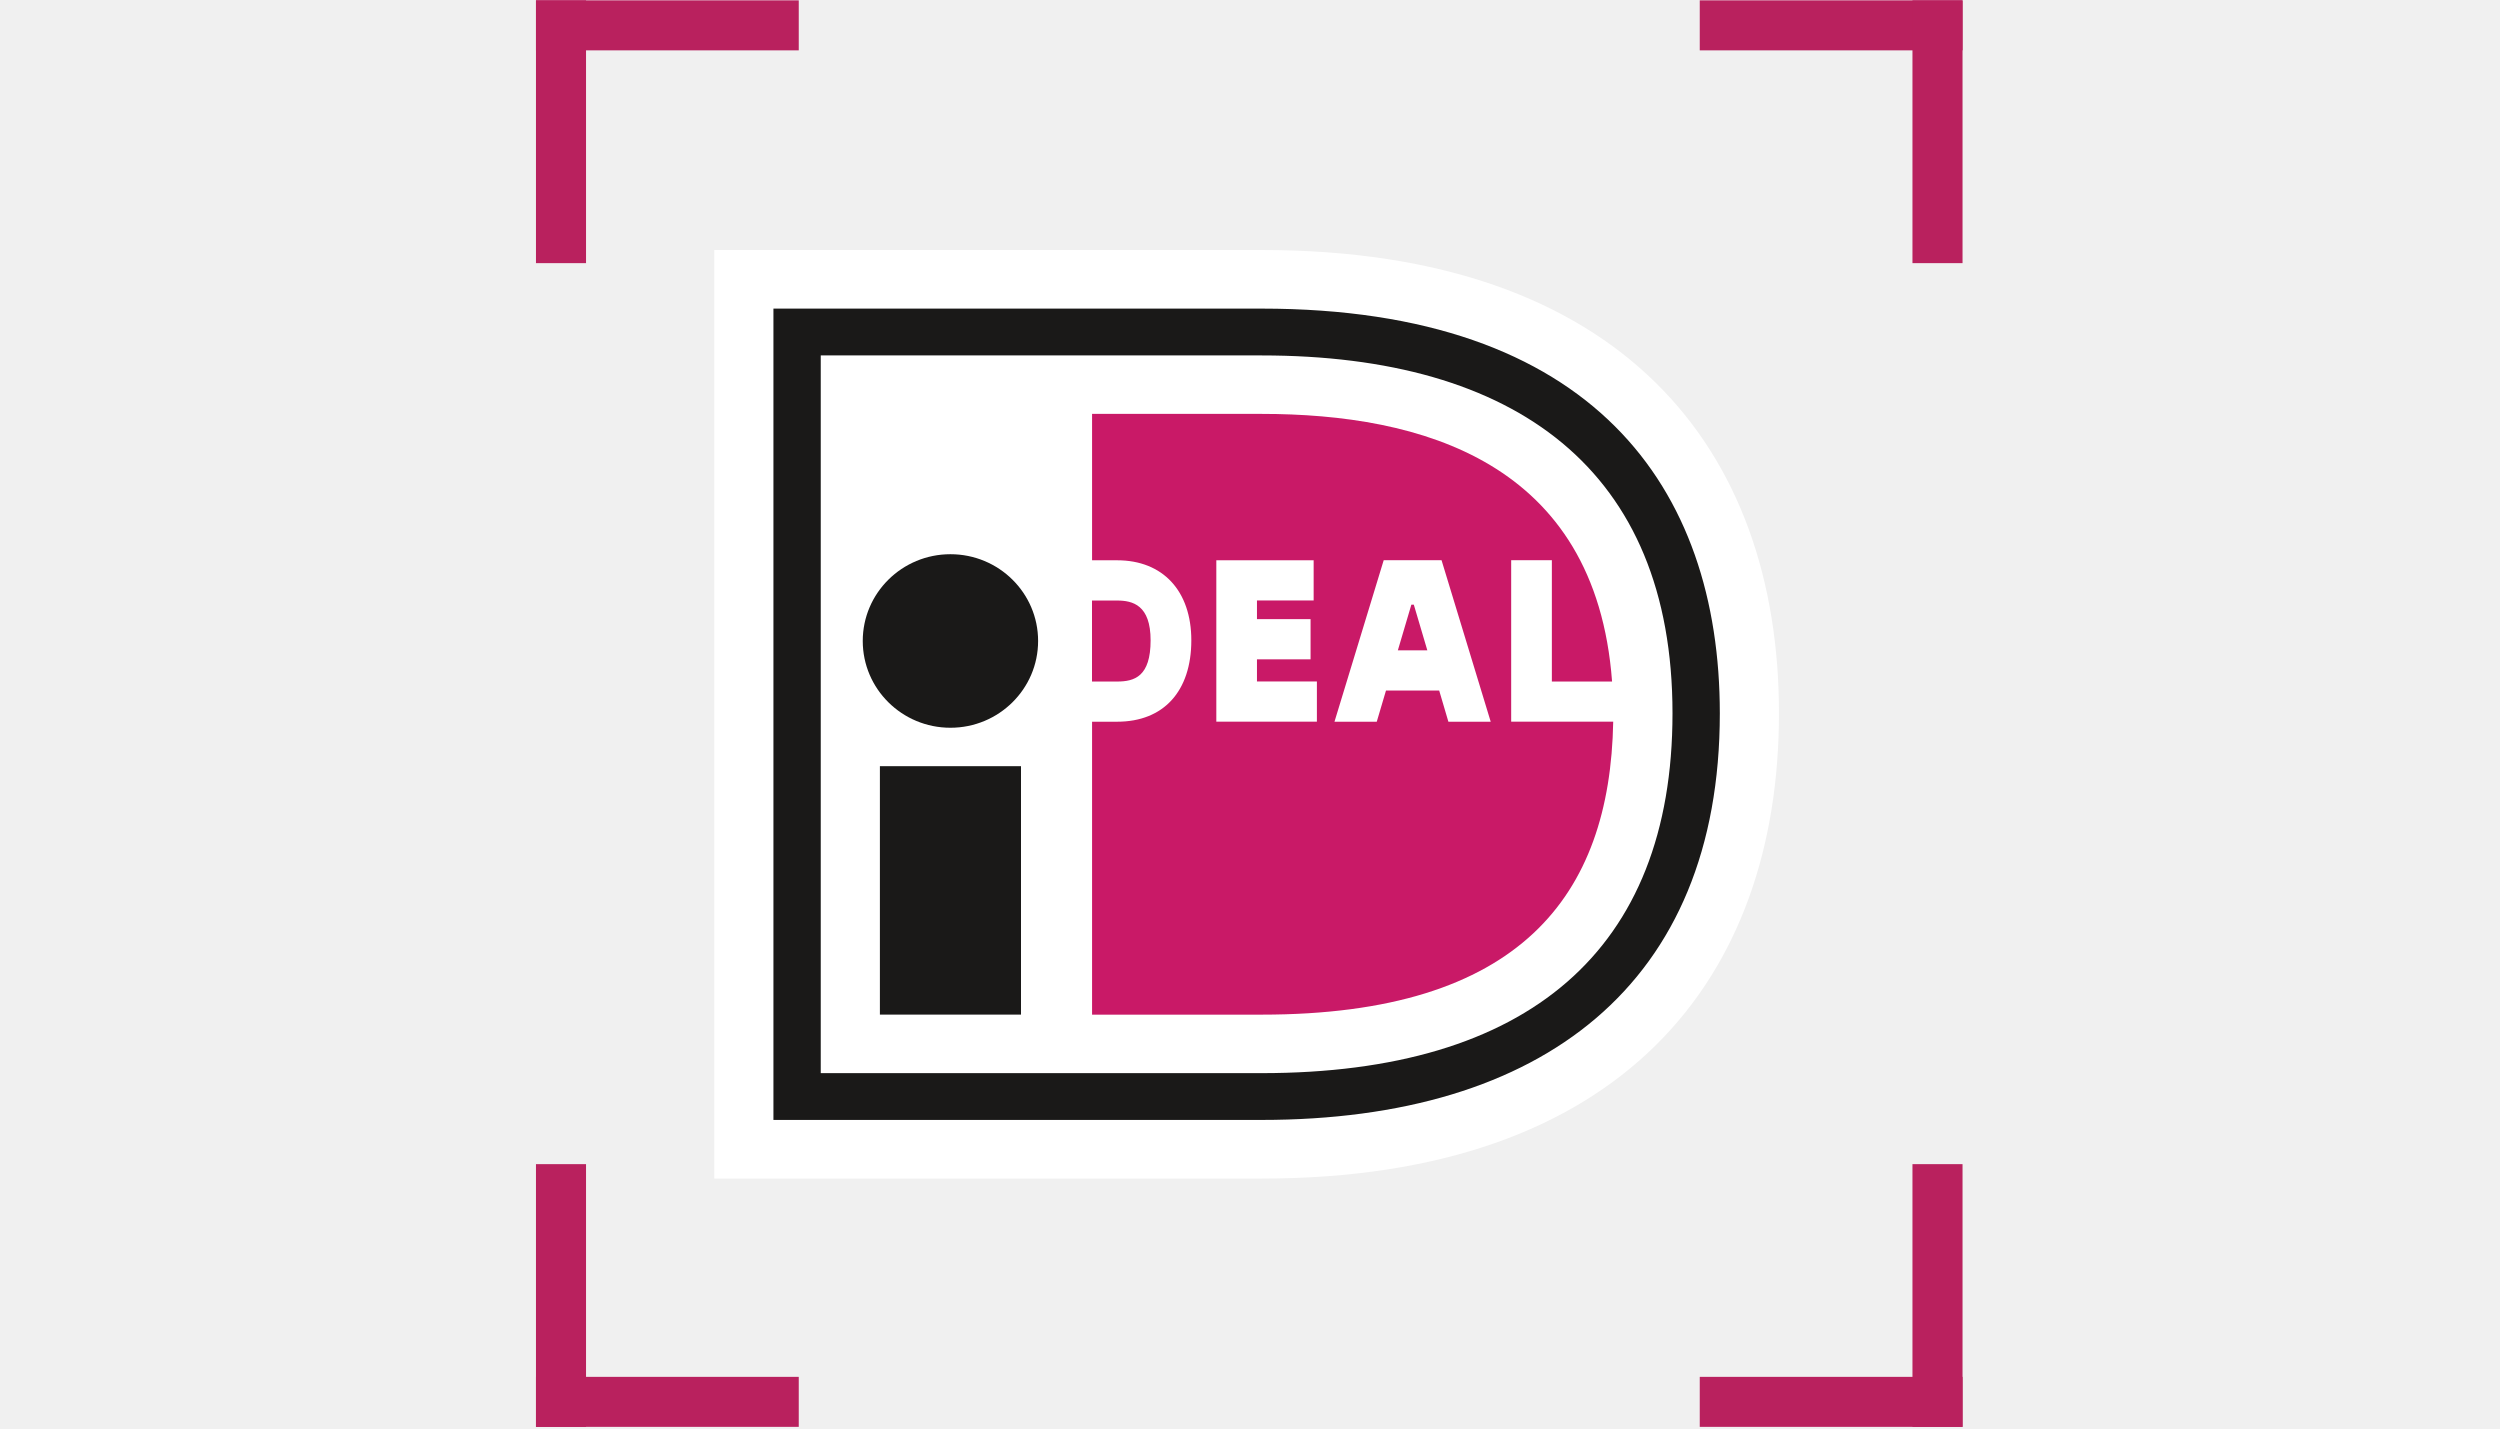
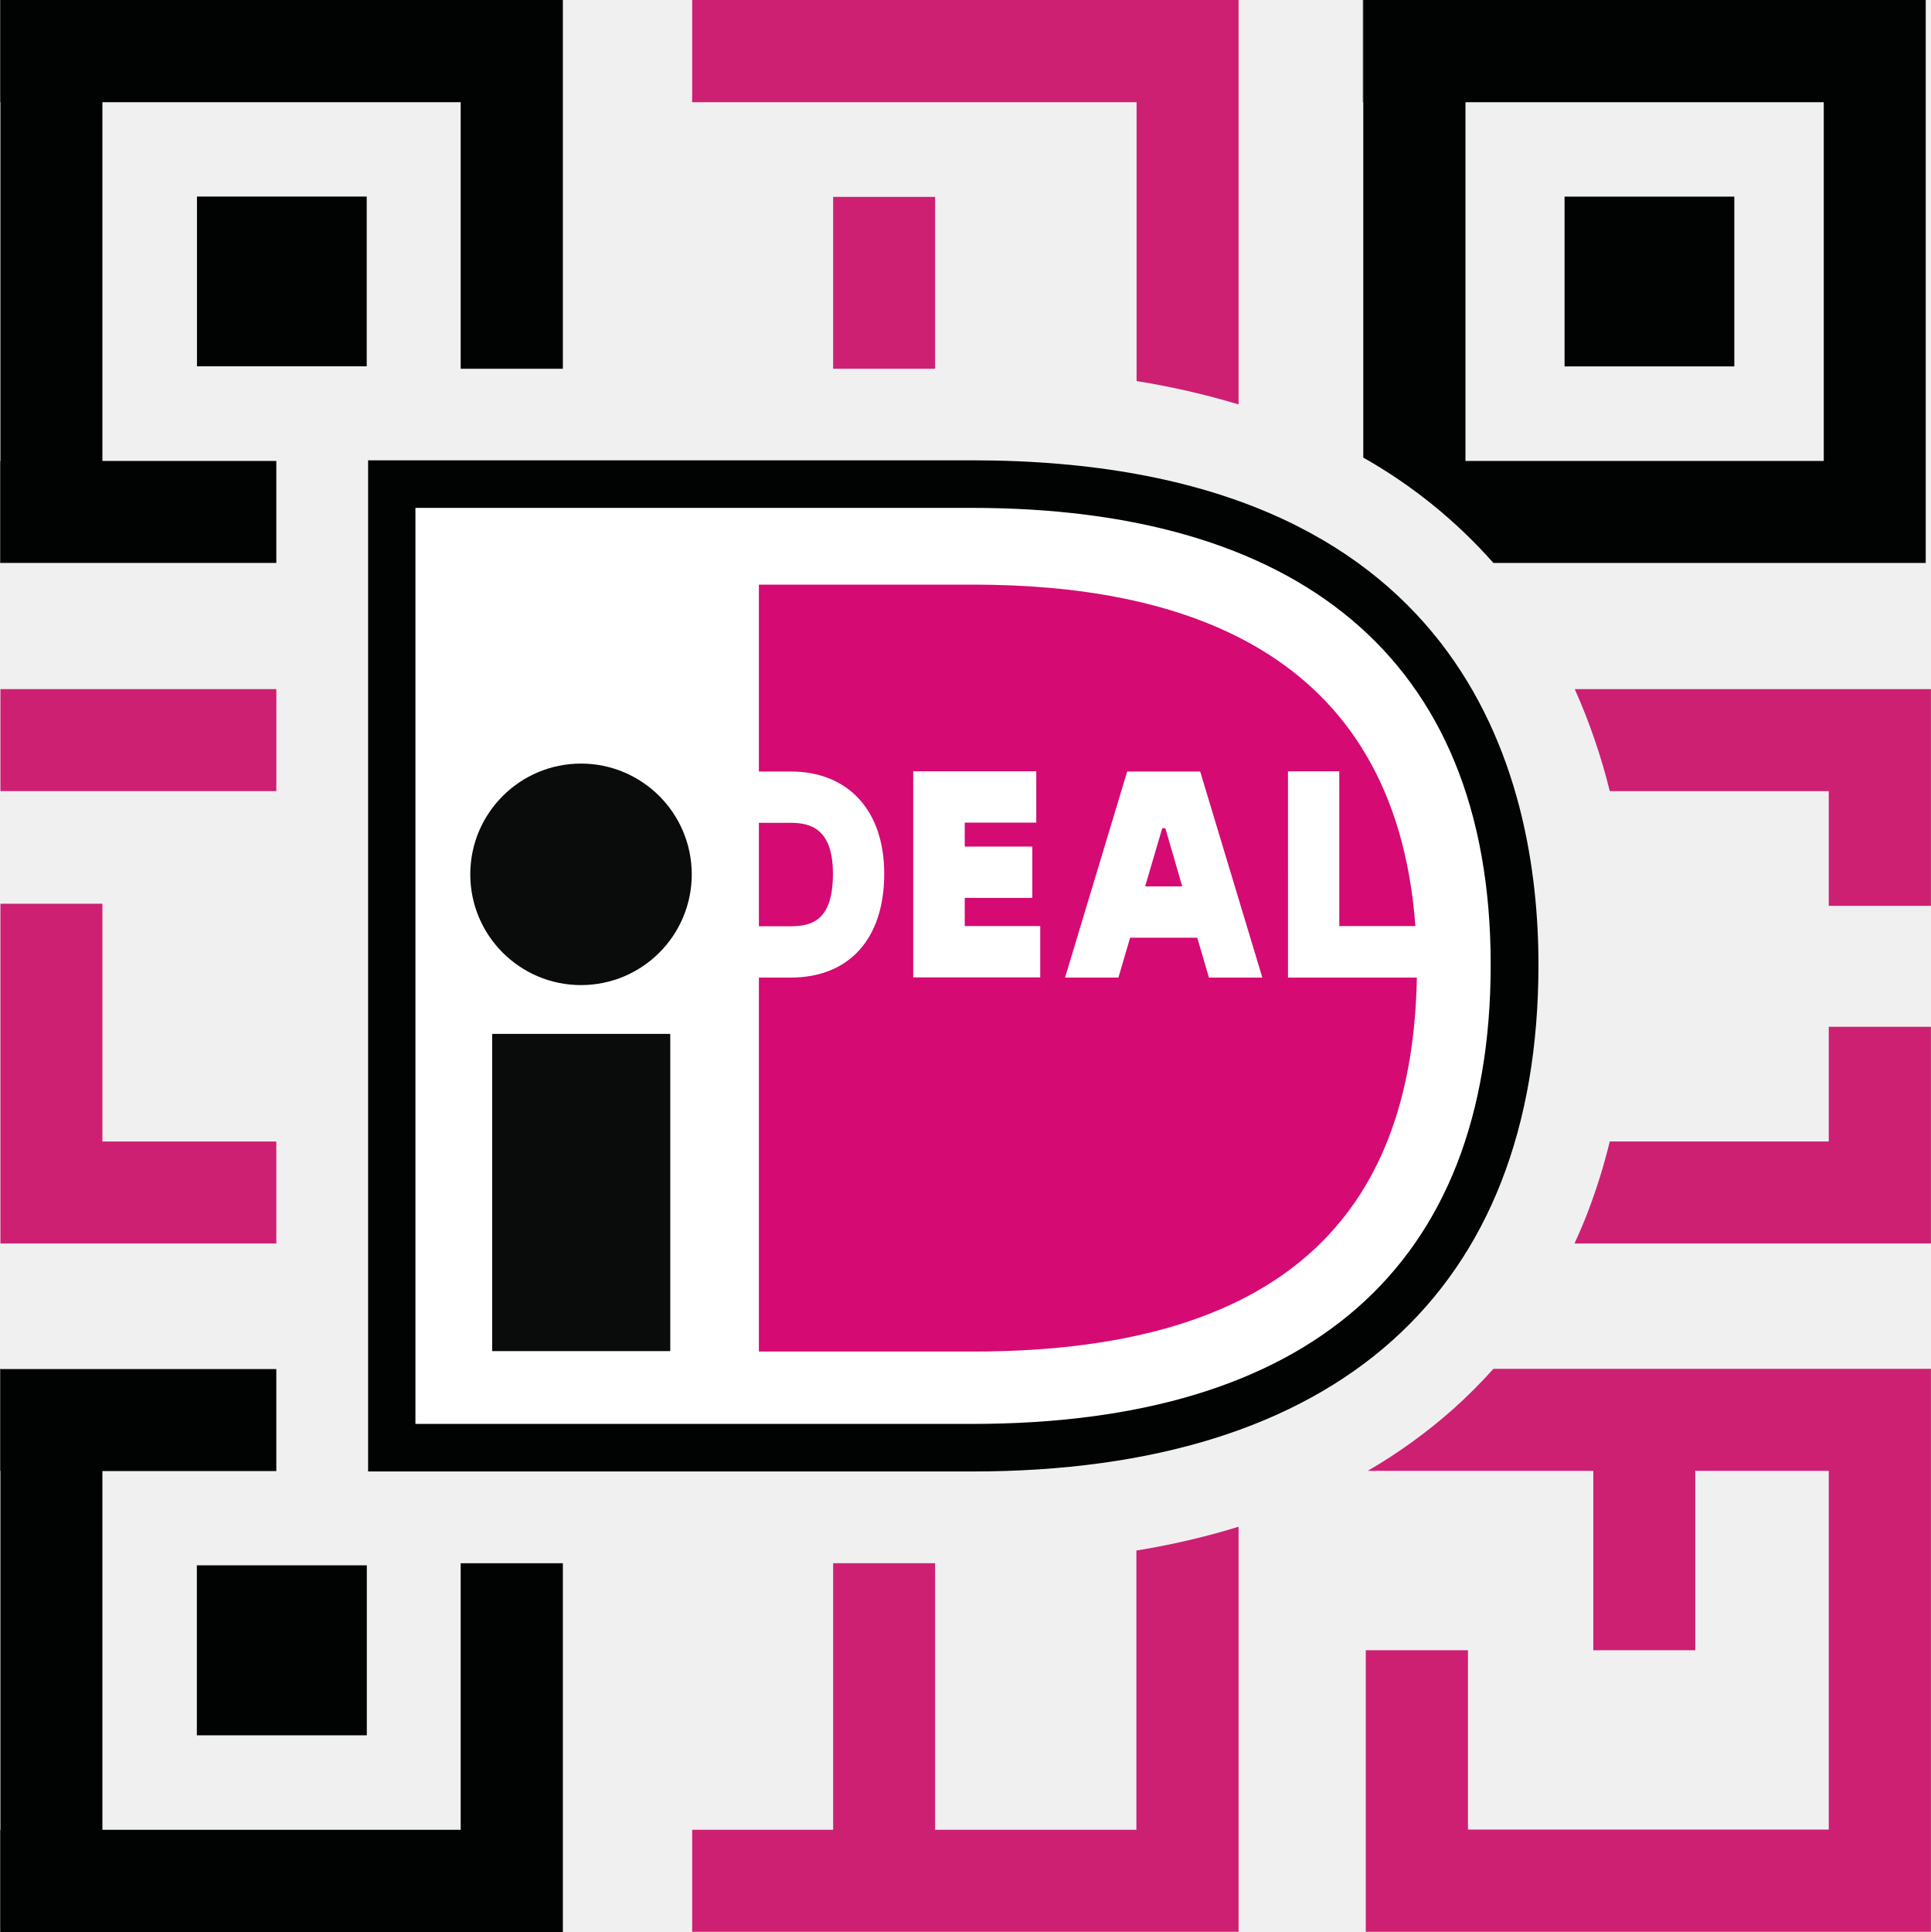
- <svg xmlns="http://www.w3.org/2000/svg" width="70" height="40" viewBox="0 0 70 40">
-   <g fill="none">
-     <path fill="#B9215E" d="M47.593 1.41h7.358v-1.4h-7.358z" />
-     <path id="Fill-5" fill="#B9215E" d="M53.549 7.368h1.402v-7.358h-1.402z" />
-     <path fill="#B9215E" d="M53.549 39.954h1.402v-7.358h-1.402z" />
-     <path fill="#B9215E" d="M47.593 39.952h7.358v-1.4h-7.358z" />
-     <path fill="#B9215E" d="M15.007 39.952h7.358v-1.4h-7.358z" />
-     <path fill="#B9215E" d="M15.007 39.954h1.402v-7.358h-1.402z" />
-     <path fill="#B9215E" d="M15.007 7.368h1.402v-7.358h-1.402z" />
-     <path fill="#B9215E" d="M15.007 1.41h7.358v-1.4h-7.358z" />
-     <path d="M20 7.001v25.999h15.321c10.107 0 14.49-5.6 14.49-13.026 0-7.396-4.383-12.974-14.49-12.974h-15.321" fill="#fff" />
-     <path d="M22.981 9.953v20.095h12.342c7.452 0 11.507-3.434 11.507-10.074 0-6.822-4.395-10.022-11.507-10.022h-12.342zm-1.325-1.312h13.668c9.277 0 12.831 5.012 12.831 11.333 0 7.58-4.965 11.384-12.831 11.384h-13.668v-22.718z" fill="#1A1918" />
-     <path fill="#1A1918" d="M24.637 28.409h3.951v-6.956h-3.951z" />
-     <path d="M29.067 17.947c0 1.342-1.099 2.43-2.455 2.43s-2.455-1.088-2.455-2.43c0-1.341 1.1-2.429 2.455-2.429 1.357 0 2.455 1.088 2.455 2.429" fill="#1A1918" />
-     <path d="M30.576 16.815v2.268h.703c.488 0 .938-.14.938-1.153 0-.988-.5-1.115-.938-1.115h-.703zm11.737-1.129h1.139v3.396h1.686c-.462-6.161-5.361-7.493-9.813-7.493h-4.747v4.099h.702c1.282 0 2.077.859 2.077 2.241 0 1.427-.776 2.279-2.077 2.279h-.702v8.202h4.747c7.238 0 9.757-3.326 9.845-8.203h-2.857v-4.521zm-3.172 2.523h.824l-.378-1.278h-.069l-.378 1.278zm-1.776 2l1.379-4.524h1.619l1.377 4.524h-1.185l-.258-.875h-1.489l-.259.875h-1.185zm-.492-1.127v1.125h-2.816v-4.519h2.725v1.125h-1.587v.522h1.501v1.127h-1.501v.619h1.677z" fill="#C91967" />
+ <svg xmlns="http://www.w3.org/2000/svg" viewBox="0 0 100 100.043">
+   <defs>
+     <style>.cls-1,.cls-4{fill:#010202;}.cls-2,.cls-3{fill:#cd2073;}.cls-2,.cls-4,.cls-5,.cls-6,.cls-7{fill-rule:evenodd;}.cls-5{fill:#fff;}.cls-6{fill:#0a0c0b;}.cls-7{fill:#d50a73;}</style>
+   </defs>
+   <g id="Layer_2" data-name="Layer 2">
+     <g id="Layer_1-2" data-name="Layer 1">
+       <rect class="cls-1" y="94.751" width="0.022" height="5.281" />
+       <rect class="cls-1" y="70.882" width="0.022" height="5.281" />
+       <path class="cls-2" d="M100,53.17V64.391H81.542c.216-.486.432-.972.626-1.469a30.171,30.171,0,0,0,1.199-3.813H94.708V53.17H100Z" />
+       <path class="cls-2" d="M100,35.684V46.906H94.708V40.966H83.368a31.545,31.545,0,0,0-1.814-5.281Z" />
+       <path class="cls-2" d="M64.143,79.058V100.032H35.846V94.751h7.301V80.948h5.281V94.751H58.851V80.289A39.087,39.087,0,0,0,64.143,79.058Z" />
+       <path class="cls-2" d="M100,70.882v29.15H70.731V85.452h5.292v9.288H94.708V76.164H87.796V85.452H82.514V76.164H70.85v-.011a27.449,27.449,0,0,0,4.417-3.197A26.829,26.829,0,0,0,77.341,70.882Z" />
+       <rect class="cls-3" x="0.022" y="35.684" width="14.289" height="5.281" />
+       <polygon class="cls-2" points="14.31 59.11 14.31 64.391 0.022 64.391 0.022 46.798 5.303 46.798 5.303 59.11 14.31 59.11" />
+       <path class="cls-4" d="M23.858,80.948V94.751H5.303V76.175H14.31V70.893H.022v29.15H29.15V80.948Z" />
+       <rect class="cls-1" x="10.195" y="81.056" width="8.802" height="8.802" />
+       <rect class="cls-1" y="23.869" width="0.022" height="5.281" />
+       <rect class="cls-1" width="0.022" height="5.292" />
+       <rect class="cls-1" x="10.201" y="10.178" width="8.791" height="8.791" />
+       <path class="cls-4" d="M.022,0V29.15H14.31V23.869H5.303V5.292H23.858V19.095H29.15V0Z" />
+       <rect class="cls-1" x="70.58" width="0.022" height="5.292" />
+       <rect class="cls-1" x="81.026" y="10.182" width="8.791" height="8.791" />
+       <path class="cls-4" d="M70.602,0V23.696A26.219,26.219,0,0,1,77.341,29.15H99.73V0ZM94.449,23.869H75.894V5.292H94.449Z" />
+       <path class="cls-2" d="M64.143,0V20.942a40.631,40.631,0,0,0-5.281-1.21v-14.44H35.846V0Z" />
+       <rect class="cls-3" x="43.147" y="10.195" width="5.281" height="8.899" />
+       <g id="Page-1">
+         <g id="Logo-iDeal">
+           <path class="cls-5" d="M77.211,49.962c0,15.671-9.461,23.782-26.871,23.782H21.514V26.299H50.329C66.951,26.299,77.211,33.859,77.211,49.962Z" />
+           <path class="cls-4" d="M50.34,23.836H19.063V76.196H50.34c18.911,0,29.334-9.321,29.334-26.245C79.674,40.21,75.861,23.836,50.34,23.836ZM21.514,73.734V26.299H50.329c16.611,0,26.871,7.549,26.871,23.653,0,15.671-9.461,23.782-26.871,23.782Z" />
+           <polygon id="Fill-5" class="cls-6" points="25.489 69.964 34.712 69.964 34.712 53.537 25.489 53.537 25.489 69.964" />
+           <path id="Fill-6" class="cls-6" d="M35.825,45.275a5.735,5.735,0,1,1-5.735-5.735,5.739,5.739,0,0,1,5.735,5.735Z" />
+           <path id="Fill-7" class="cls-7" d="M39.302,42.607v5.357H40.944c1.134,0,2.192-.324,2.192-2.722,0-2.333-1.166-2.635-2.192-2.635Zm27.4-2.668h2.657v8.014h3.942c-1.08-14.537-12.518-17.68-22.918-17.68H39.302v9.677H40.944c2.992,0,4.849,2.03,4.849,5.292,0,3.37-1.814,5.379-4.849,5.379H39.302V69.986H50.383c16.902,0,22.778-7.852,22.994-19.365H66.703Zm-7.398,5.962h1.922L60.352,42.888h-.162ZM55.157,50.621l3.218-10.671h3.78L65.374,50.621H62.609l-.605-2.063h-3.478L57.922,50.621Zm-1.285-2.668v2.657H47.295V39.94H53.667V42.596H49.962v1.242h3.499v2.657H49.962v1.458Z" />
+         </g>
+       </g>
+     </g>
  </g>
</svg>
